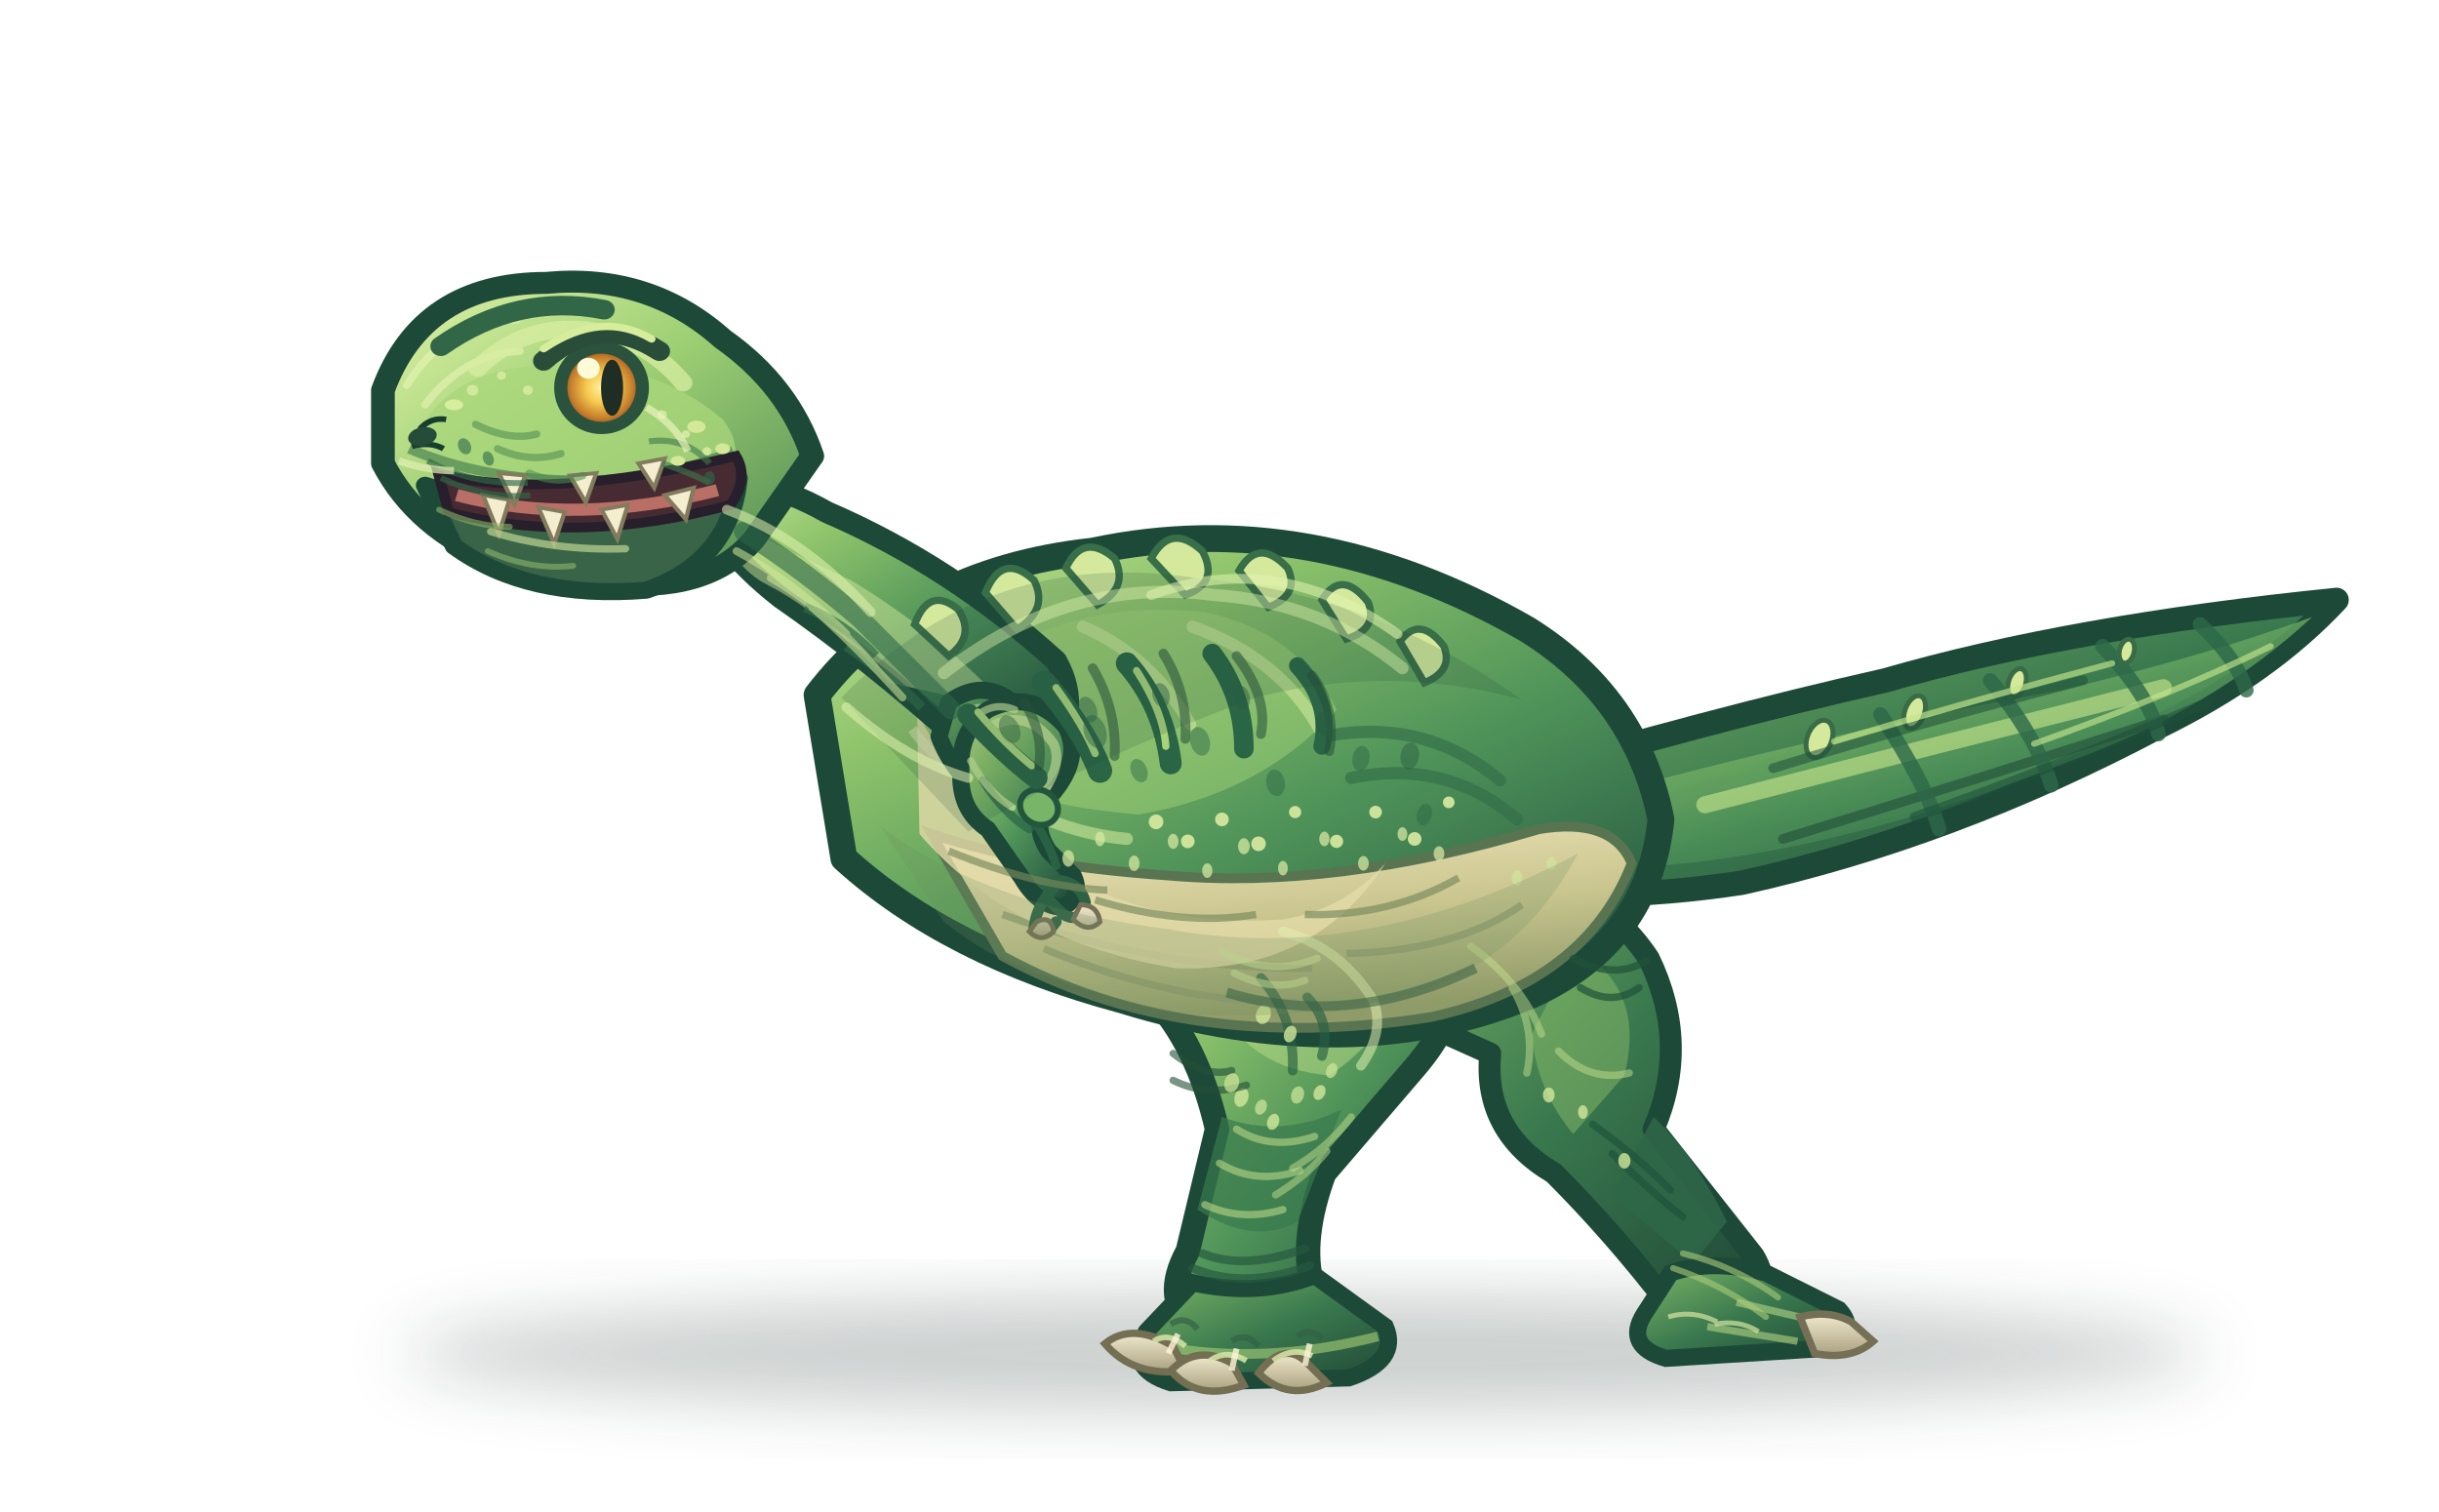
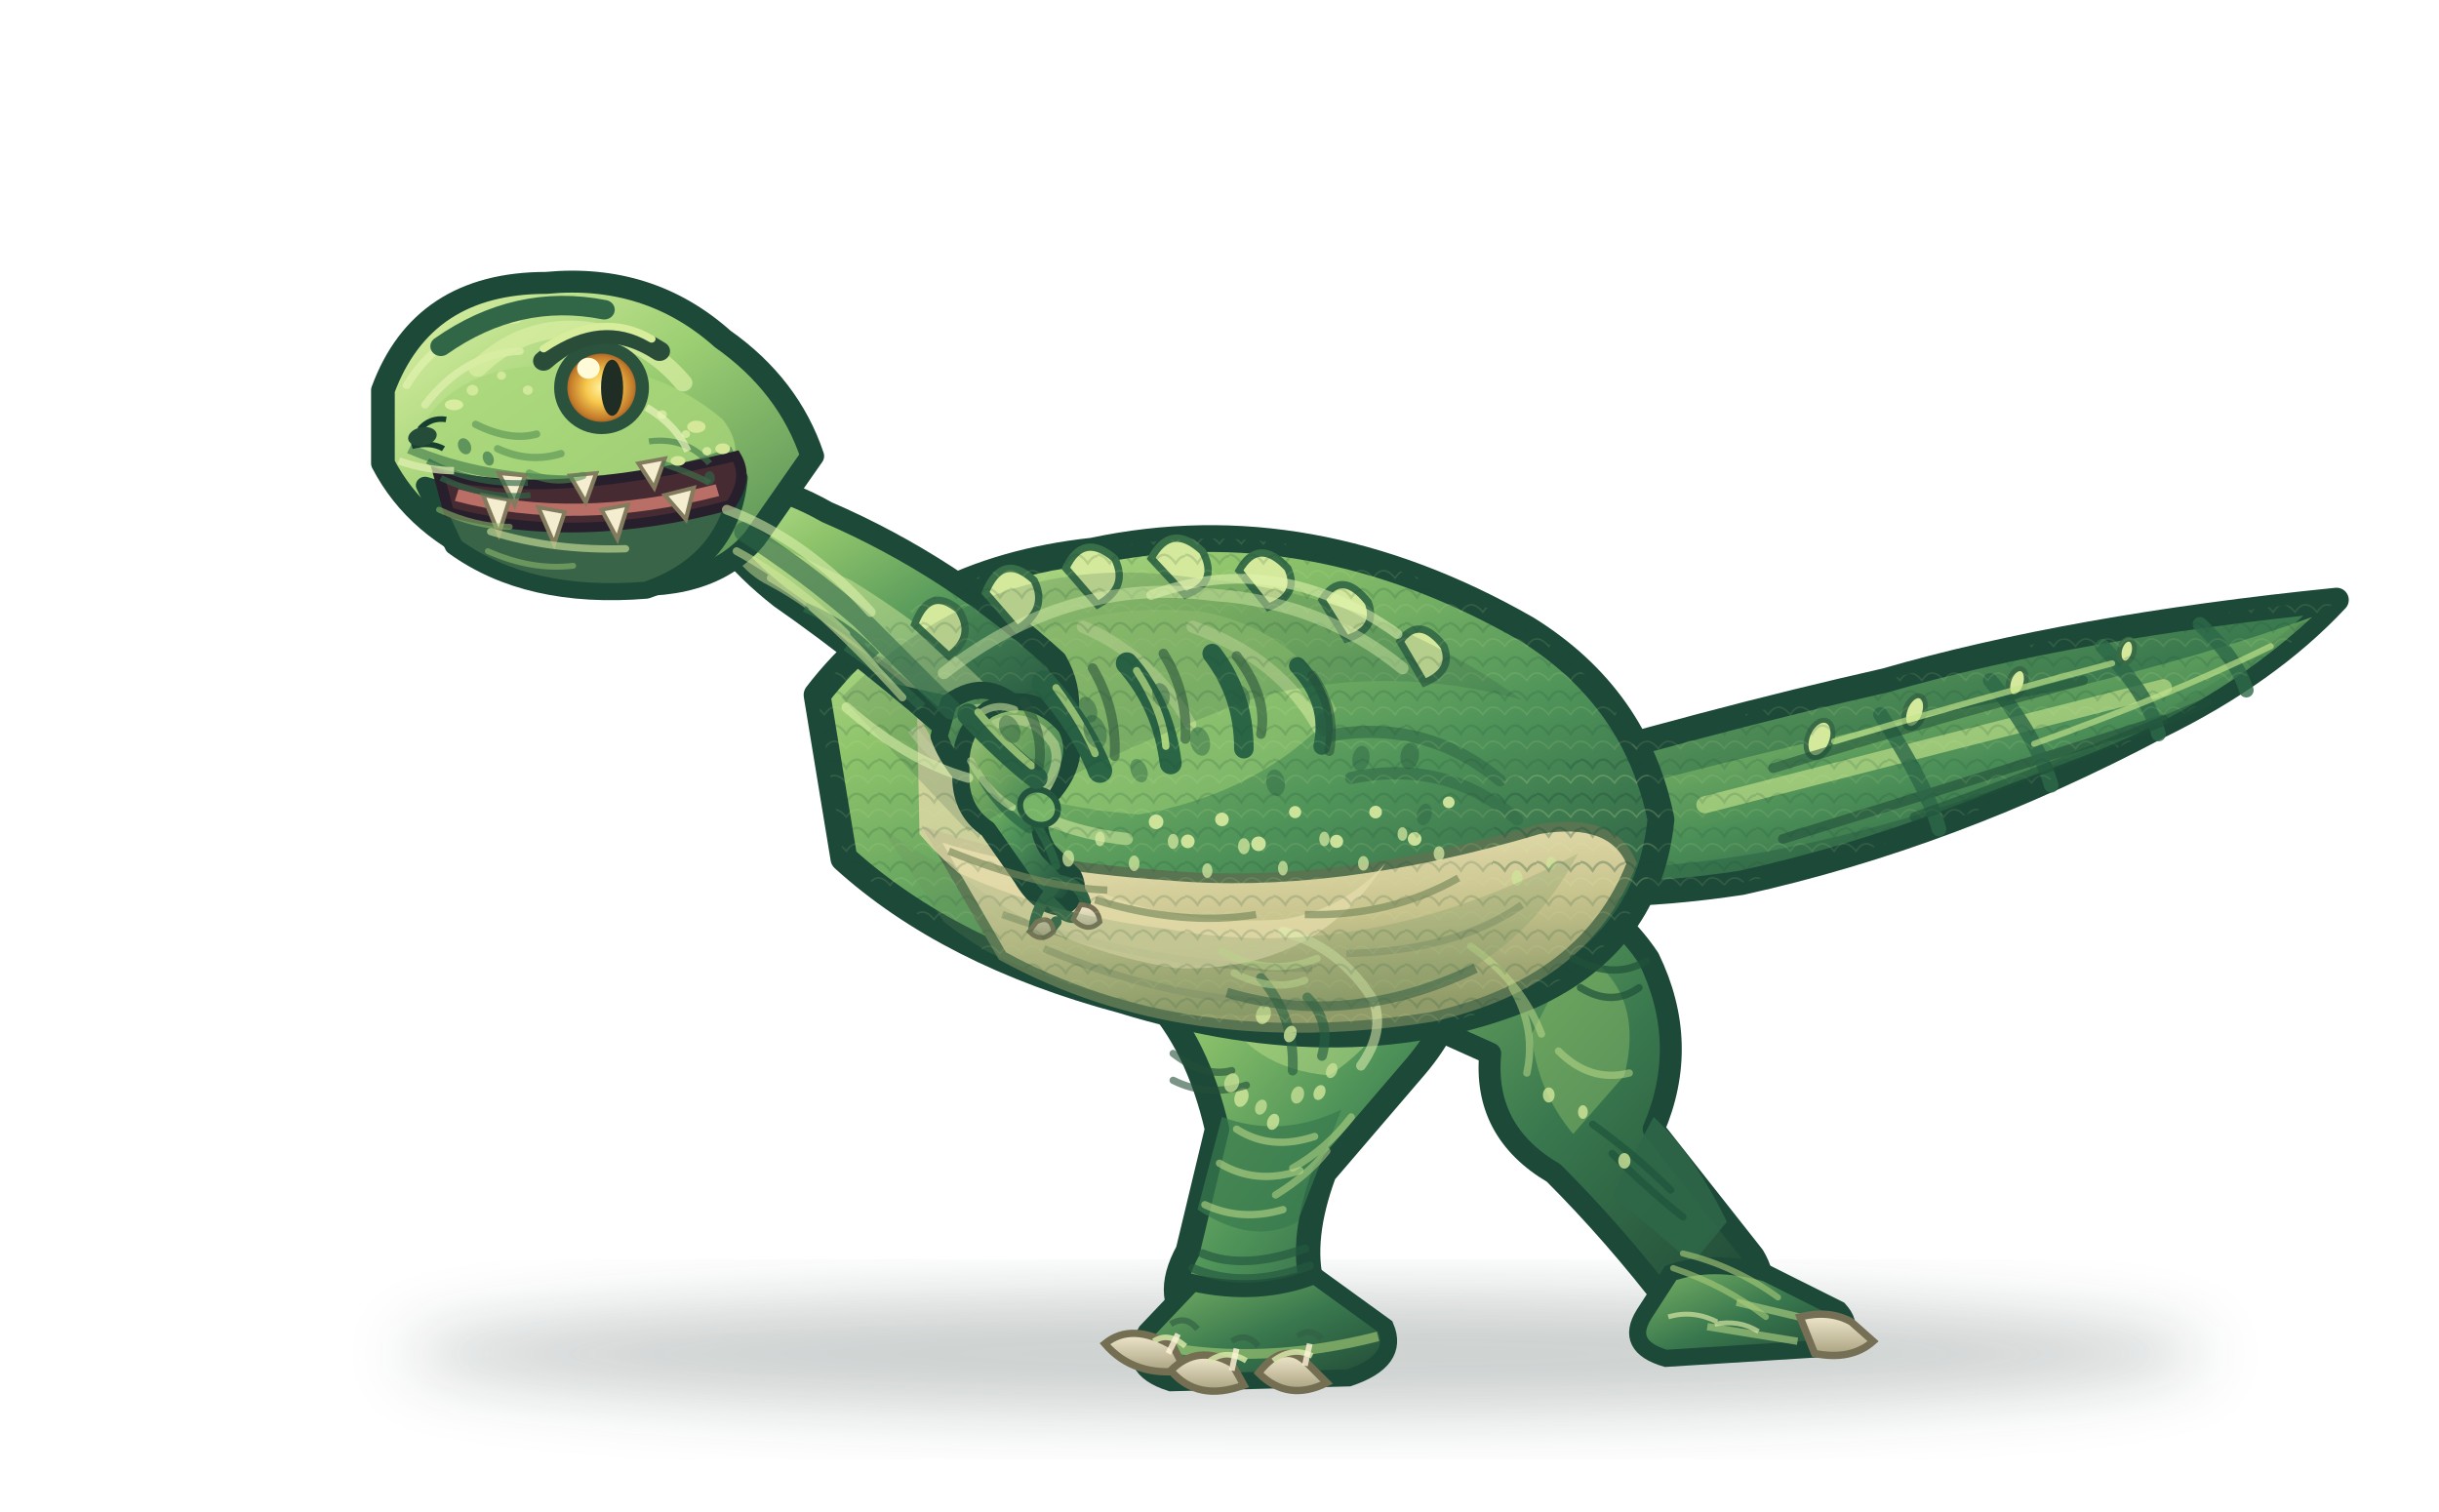
<svg xmlns="http://www.w3.org/2000/svg" viewBox="0 0 1000 620" role="img" aria-labelledby="title desc">
  <defs>
    <linearGradient id="hide" x1="0" y1="0" x2=".8" y2="1">
      <stop stop-color="#c8e99a" />
      <stop offset=".28" stop-color="#8fc46b" />
      <stop offset=".62" stop-color="#4f9359" />
      <stop offset="1" stop-color="#245440" />
    </linearGradient>
    <linearGradient id="hideDark" x1="0" y1="0" x2="1" y2="1">
      <stop stop-color="#7eb766" />
      <stop offset=".52" stop-color="#39784e" />
      <stop offset="1" stop-color="#204735" />
    </linearGradient>
    <linearGradient id="belly" x1="0" y1="0" x2=".3" y2="1">
      <stop stop-color="#f1e6bb" />
      <stop offset=".55" stop-color="#c9c58f" />
      <stop offset="1" stop-color="#8f9b68" />
    </linearGradient>
    <linearGradient id="face" x1="0" y1="0" x2="1" y2="1">
      <stop stop-color="#e2f4aa" />
      <stop offset=".45" stop-color="#9dcf73" />
      <stop offset="1" stop-color="#4d8752" />
    </linearGradient>
    <linearGradient id="claw" x1="0" y1="0" x2="0" y2="1">
      <stop stop-color="#f2e9ce" />
      <stop offset="1" stop-color="#a8a17f" />
    </linearGradient>
    <radialGradient id="amber">
      <stop stop-color="#fff2a5" />
      <stop offset=".38" stop-color="#f7c94d" />
      <stop offset=".78" stop-color="#c37a2a" />
      <stop offset="1" stop-color="#694525" />
    </radialGradient>
    <filter id="shadow" x="-20%" y="-30%" width="140%" height="170%">
      <feGaussianBlur stdDeviation="13" />
    </filter>
    <clipPath id="bodyClip">
      <path d="M335 285 Q374 234 448 226 Q537 207 626 258 Q671 286 681 336 Q676 386 628 408 Q554 439 460 410 Q389 391 346 352Z" />
+     </clipPath>
+     <pattern id="scaleTexture" width="18" height="14" patternUnits="userSpaceOnUse">
+       <path d="M-4 7 Q0 0 5 7 Q9 0 14 7 Q18 1 22 7" fill="none" stroke="#174a34" stroke-width="1" opacity=".26" />
+       <path d="M-4 13 Q0 7 5 13 Q9 7 14 13 Q18 7 22 13" fill="none" stroke="#d4e99b" stroke-width=".7" opacity=".2" />
+     </pattern>
+     <clipPath id="coeloTailClip">
+       <path d="M614 321 Q702 295 773 279 Q849 257 958 246 Q930 276 885 298 Q800 343 714 362 Q654 371 611 363Z" />
    </clipPath>
  </defs>
  <ellipse cx="535" cy="555" rx="370" ry="24" fill="#192b28" opacity=".22" filter="url(#shadow)" />
  <path d="M593 356 Q650 354 676 393 Q693 428 678 463 L719 515 Q728 530 713 537 L685 536 Q662 506 637 481 Q608 464 611 432 L562 410Z" fill="url(#hideDark)" stroke="#1d4938" stroke-width="9" stroke-linejoin="round" />
  <path d="M646 389 Q675 405 666 441 L645 465 Q630 447 628 424Z" fill="#8abd68" opacity=".48" />
  <path d="M678 458 Q695 474 708 501 L694 518 L661 490Z" fill="#2e6648" opacity=".9" />
  <path d="M685 522 Q702 516 724 522 L754 537 Q763 547 747 553 L683 557 Q666 552 674 539Z" fill="url(#hideDark)" stroke="#1d4938" stroke-width="7" />
  <path d="M712 534 L746 542 M700 544 L737 550" stroke="#b2d384" stroke-width="3" opacity=".6" />
  <path d="M738 540 Q750 537 759 542 L768 550 Q759 558 744 555Z" fill="url(#claw)" stroke="#756f55" stroke-width="3" />
  <path d="M614 321 Q702 295 773 279 Q849 257 958 246 Q930 276 885 298 Q800 343 714 362 Q654 371 611 363Z" fill="url(#hideDark)" stroke="#1d4938" stroke-width="10" stroke-linejoin="round" />
  <path d="M645 329 Q755 299 845 283 Q904 269 948 253 Q907 291 849 312 Q741 355 657 356Z" fill="url(#hide)" opacity=".82" />
  <path d="M699 330 Q796 305 887 282" fill="none" stroke="#c1e28b" stroke-width="7" stroke-linecap="round" opacity=".65" />
  <path d="M731 344 Q812 319 887 295" fill="none" stroke="#24533c" stroke-width="4" stroke-linecap="round" opacity=".65" />
  <path d="M771 293 Q790 322 795 340 M816 279 Q835 302 841 322 M862 265 Q881 285 885 301 M902 256 Q917 270 921 283" fill="none" stroke="#2c6847" stroke-width="6" stroke-linecap="round" opacity=".8" />
  <g fill="#d4e99b" stroke="#386b46" stroke-width="2">
    <ellipse cx="746" cy="303" rx="5" ry="8" transform="rotate(22 746 303)" />
    <ellipse cx="785" cy="292" rx="4" ry="7" transform="rotate(20 785 292)" />
    <ellipse cx="827" cy="280" rx="3.5" ry="6" transform="rotate(18 827 280)" />
    <ellipse cx="872" cy="267" rx="3" ry="5" transform="rotate(14 872 267)" />
  </g>
  <path d="M514 354 Q566 339 592 375 Q608 406 579 439 L543 481 Q533 508 538 527 Q540 543 523 548 L490 544 Q476 533 487 513 L499 463 Q491 428 472 408Z" fill="url(#hide)" stroke="#1d4938" stroke-width="10" stroke-linejoin="round" />
  <path d="M512 376 Q551 362 576 390 Q575 421 545 441 Q512 438 500 412Z" fill="#c0df8b" opacity=".47" />
  <path d="M501 458 Q525 467 550 455 L532 501 Q514 511 491 496Z" fill="#38794d" opacity=".7" />
  <path d="M489 526 Q516 532 539 523 L568 544 Q574 558 553 565 L480 567 Q461 561 470 546Z" fill="url(#hideDark)" stroke="#1d4938" stroke-width="7" />
  <path d="M476 552 Q518 560 565 548" fill="none" stroke="#a8ce78" stroke-width="4" opacity=".6" />
  <g fill="url(#claw)" stroke="#746e53" stroke-width="3">
    <path d="M481 552 Q464 542 453 551 Q465 565 486 562Z" />
    <path d="M505 559 Q491 551 480 562 Q491 575 510 568Z" />
    <path d="M535 558 Q526 550 516 563 Q528 575 544 567Z" />
  </g>
  <path d="M335 285 Q374 234 448 226 Q537 207 626 258 Q671 286 681 336 Q676 386 628 408 Q554 439 460 410 Q389 391 346 352Z" fill="url(#hide)" stroke="#1d4938" stroke-width="11" stroke-linejoin="round" />
  <path d="M382 342 Q420 355 479 359 Q547 365 631 340 Q661 335 669 354 Q650 403 587 417 Q486 433 411 392Z" fill="url(#belly)" stroke="#597451" stroke-width="4" />
  <path d="M411 375 Q476 398 538 397 M428 389 Q483 412 533 411 M552 391 Q597 390 624 371" fill="none" stroke="#8f996d" stroke-width="3" opacity=".7" />
  <path d="M386 288 Q427 244 494 251 Q532 259 548 291 Q518 325 467 334 Q416 330 382 310Z" fill="#a9d77b" opacity=".45" />
  <path d="M444 257 Q472 269 488 297 M489 257 Q525 270 541 299 M397 318 Q429 341 462 344" fill="none" stroke="#d1e99c" stroke-width="5" stroke-linecap="round" opacity=".58" />
  <path d="M543 302 Q584 294 615 320 M554 319 Q593 311 622 336" fill="none" stroke="#326d48" stroke-width="5" stroke-linecap="round" opacity=".65" />
  <path d="M376 292 Q391 322 424 350 Q465 381 526 377 Q551 373 568 354 Q539 399 482 397 Q415 386 377 342Z" fill="#e4dba9" opacity=".8" />
  <path d="M394 304 Q356 270 320 245 Q292 223 285 200 Q309 193 339 210 Q390 232 433 271 Q445 292 428 314Z" fill="url(#hide)" stroke="#1d4938" stroke-width="9" stroke-linejoin="round" />
  <path d="M365 280 Q338 252 315 240 Q299 232 294 211 Q323 226 349 238 Q387 261 414 291Z" fill="#d0e99a" opacity=".48" />
  <path d="M330 249 Q347 256 359 269 M347 265 Q366 278 378 290" stroke="#2e6947" stroke-width="4" fill="none" opacity=".7" />
  <path d="M374 299 Q389 320 416 326" stroke="#e2e9b5" stroke-width="4" fill="none" opacity=".55" />
  <g transform="translate(238 180) scale(1.08 1) translate(-238 -180)">
    <path d="M163 160 Q178 116 225 116 Q264 112 292 139 Q317 158 326 187 L304 221 Q286 244 247 239 L206 230 Q176 217 163 190Z" fill="url(#face)" stroke="#1d4938" stroke-width="9" stroke-linejoin="round" />
    <path d="M180 171 Q195 149 229 150 Q266 148 292 172 Q303 187 289 202 Q261 218 219 212 L184 198Z" fill="#a9d77b" opacity=".75" />
    <path d="M173 184 Q201 197 238 197 Q269 197 296 185" fill="none" stroke="#3e764b" stroke-width="4" opacity=".6" />
    <path d="M179 199 Q227 215 298 196 Q295 230 263 242 Q218 246 190 224Z" fill="#3a6447" stroke="#1d4938" stroke-width="7" stroke-linejoin="round" />
    <path d="M184 194 Q224 206 297 187 Q302 196 295 207 Q237 224 188 210Z" fill="#462b32" stroke="#271f2b" stroke-width="4" />
    <path d="M191 203 Q236 216 290 201" fill="none" stroke="#d77f73" stroke-width="5" opacity=".8" />
    <g fill="#f4edcf" stroke="#827b5e" stroke-width="1.6">
      <path d="M201 203 L211 205 L207 219Z" />
      <path d="M222 208 L232 210 L228 223Z" />
      <path d="M246 209 L256 207 L252 221Z" />
      <path d="M270 203 L281 200 L278 213Z" />
      <path d="M207 194 L217 195 L213 207Z" />
      <path d="M234 195 L244 194 L240 206Z" />
      <path d="M260 190 L270 188 L266 200Z" />
    </g>
    <path d="M172 158 Q186 133 214 131 M179 166 Q194 145 215 144" fill="none" stroke="#e4f3b0" stroke-width="3" stroke-linecap="round" opacity=".64" />
    <path d="M180 189 Q197 199 218 198 M185 196 Q203 205 219 203" fill="none" stroke="#2e6946" stroke-width="2.4" opacity=".65" />
    <path d="M264 181 Q278 179 287 190 M269 190 Q280 194 287 198" fill="none" stroke="#3f784b" stroke-width="2.5" opacity=".6" />
    <path d="M204 218 Q228 226 255 225" fill="none" stroke="#d5e8a0" stroke-width="3" stroke-linecap="round" opacity=".6" />
    <path d="M177 176 Q181 171 187 172 M174 183 Q181 181 186 184" fill="none" stroke="#173f30" stroke-width="2.3" />
    <g fill="#d8eca1" opacity=".85">
      <circle cx="197" cy="160" r="2.2" />
      <circle cx="208" cy="154" r="1.7" />
      <circle cx="218" cy="160" r="1.9" />
      <circle cx="226" cy="149" r="1.5" />
      <circle cx="269" cy="170" r="1.8" />
      <circle cx="278" cy="178" r="1.6" />
      <circle cx="286" cy="185" r="1.7" />
    </g>
    <g fill="#2d6947" opacity=".6">
      <ellipse cx="194" cy="183" rx="2.4" ry="3.4" transform="rotate(-20 194 183)" />
      <ellipse cx="203" cy="188" rx="2" ry="3" transform="rotate(-18 203 188)" />
      <ellipse cx="287" cy="196" rx="2" ry="2.8" />
    </g>
    <path d="M199 151 Q221 128 252 138 Q267 144 277 157" fill="none" stroke="#d8eda2" stroke-width="7" stroke-linecap="round" opacity=".75" />
    <path d="M185 142 Q214 120 247 127" fill="none" stroke="#316747" stroke-width="8" stroke-linecap="round" />
    <ellipse cx="246" cy="159" rx="15.5" ry="16.5" fill="url(#amber)" stroke="#2a523d" stroke-width="5" />
    <ellipse cx="250" cy="159" rx="4.2" ry="11.5" fill="#202d25" />
    <ellipse cx="241" cy="151" rx="4.3" ry="4.3" fill="#fffbd8" />
    <path d="M224 148 Q245 128 268 144" fill="none" stroke="#294d39" stroke-width="8" stroke-linecap="round" />
    <path d="M224 143 Q246 127 265 139" fill="none" stroke="#d7ed9c" stroke-width="3" stroke-linecap="round" />
    <ellipse cx="178" cy="179" rx="5.5" ry="3.8" fill="#244c39" transform="rotate(-14 178 179)" />
    <ellipse cx="190" cy="166" rx="3.5" ry="2.2" fill="#d9eda1" />
    <path d="M169 189 Q180 193 190 193" stroke="#e3f0b3" stroke-width="3" fill="none" opacity=".7" />
    <g fill="#d5e89a">
      <ellipse cx="282" cy="175" rx="3.5" ry="2.5" />
      <ellipse cx="292" cy="184" rx="2.8" ry="2.2" />
      <ellipse cx="275" cy="189" rx="2.8" ry="2" />
    </g>
  </g>
  <path d="M389 288 Q406 276 420 293 Q428 306 418 321 L406 328 Q391 318 385 302Z" fill="url(#hideDark)" stroke="#1d4938" stroke-width="7" stroke-linejoin="round" />
  <path d="M397 292 Q407 287 414 300" fill="none" stroke="#c7e69a" stroke-width="4" stroke-linecap="round" opacity=".7" />
  <path d="M405 291 Q423 282 437 298 Q444 311 431 326 Q422 337 430 349 L440 359 Q444 367 436 372 Q426 372 419 360 L405 340 Q393 332 394 316 Q393 300 405 291Z" fill="url(#hide)" stroke="#1d4938" stroke-width="7" stroke-linejoin="round" />
  <path d="M408 297 Q422 291 432 305 Q436 314 426 327" fill="none" stroke="#d4eda0" stroke-width="4" stroke-linecap="round" opacity=".7" />
  <path d="M403 320 Q411 333 422 340 M421 332 Q430 345 433 355" fill="none" stroke="#2d6947" stroke-width="3.5" stroke-linecap="round" opacity=".78" />
  <ellipse cx="426" cy="331" rx="8" ry="7" transform="rotate(30 426 331)" fill="#78b568" stroke="#24563e" stroke-width="2.5" />
  <path d="M434 361 Q443 362 445 370 Q443 379 436 375 L429 368Z M431 365 Q425 372 424 380 Q428 385 433 378" fill="none" stroke="#2d6245" stroke-width="4.5" stroke-linecap="round" />
  <path d="M443 371 Q450 371 451 378 Q446 383 440 377Z M425 378 Q431 375 432 382 Q427 387 422 382Z" fill="url(#claw)" stroke="#756f55" stroke-width="2" />
  <path d="M398 296 Q406 287 416 291 M398 312 Q405 325 415 331" fill="none" stroke="#d4eda0" stroke-width="3" stroke-linecap="round" opacity=".65" />
  <g fill="#d4e99b" stroke="#386e48" stroke-width="3">
    <path d="M375 256 Q381 240 393 250 Q400 261 389 269Z" />
    <path d="M404 243 Q411 226 424 238 Q430 250 417 258Z" />
    <path d="M437 233 Q444 218 457 229 Q463 241 450 248Z" />
    <path d="M472 229 Q480 214 493 226 Q500 239 486 244Z" />
    <path d="M508 234 Q516 220 528 233 Q533 244 520 249Z" />
    <path d="M542 246 Q550 233 561 247 Q565 258 552 262Z" />
    <path d="M574 263 Q582 252 592 265 Q596 275 584 280Z" />
  </g>
  <g fill="none" stroke-linecap="round">
    <path d="M397 293 Q412 309 425 319" stroke="#2b6545" stroke-width="9" />
    <path d="M428 280 Q444 298 451 316" stroke="#2a6545" stroke-width="10" />
    <path d="M462 272 Q477 289 480 313" stroke="#2a6545" stroke-width="9" />
    <path d="M497 268 Q510 285 510 307" stroke="#2a6545" stroke-width="8" />
    <path d="M532 273 Q546 288 542 306" stroke="#2a6545" stroke-width="7" />
    <path d="M401 292 Q412 305 423 314" stroke="#a8d37b" stroke-width="3" />
    <path d="M433 282 Q444 297 449 309" stroke="#a8d37b" stroke-width="3" />
    <path d="M466 275 Q477 292 478 306" stroke="#a8d37b" stroke-width="3" />
  </g>
  <g fill="#d7e99f" opacity=".92">
    <circle cx="474" cy="337" r="3" />
    <circle cx="487" cy="345" r="2.8" />
    <circle cx="501" cy="336" r="2.8" />
    <circle cx="516" cy="346" r="3" />
    <circle cx="531" cy="333" r="2.5" />
    <circle cx="548" cy="345" r="2.7" />
    <circle cx="564" cy="333" r="2.6" />
    <circle cx="580" cy="344" r="2.8" />
    <circle cx="594" cy="329" r="2.4" />
  </g>
  <g fill="none" stroke-linecap="round" stroke-linejoin="round">
    <path d="M526 382 Q549 388 563 410 Q568 423 558 437" stroke="#e1efae" stroke-width="4" opacity=".55" />
    <path d="M517 401 Q531 417 530 439 M536 409 Q546 419 542 433" stroke="#275f42" stroke-width="4" opacity=".65" />
    <path d="M507 463 Q521 472 539 466 M500 477 Q515 486 533 480 M494 494 Q509 501 526 496" stroke="#c6e08d" stroke-width="3" opacity=".54" />
    <path d="M493 514 Q510 521 535 512 M489 520 Q510 529 537 519" stroke="#24593f" stroke-width="3.5" opacity=".68" />
    <path d="M603 388 Q624 403 632 424 M620 405 Q630 422 626 440 M639 431 Q652 444 668 440" stroke="#c7e28e" stroke-width="3" opacity=".48" />
    <path d="M653 461 Q671 474 685 488 M661 473 Q676 488 690 499" stroke="#1e543a" stroke-width="3" opacity=".7" />
    <path d="M690 514 Q711 519 729 532 M686 520 Q707 527 724 540" stroke="#a9cc78" stroke-width="2.5" opacity=".6" />
  </g>
  <g fill="#d5e99c" opacity=".78">
    <ellipse cx="518" cy="416" rx="3" ry="4" transform="rotate(18 518 416)" />
    <ellipse cx="529" cy="424" rx="2.5" ry="3.5" transform="rotate(20 529 424)" />
    <ellipse cx="509" cy="450" rx="2.8" ry="4" transform="rotate(18 509 450)" />
    <ellipse cx="522" cy="460" rx="2.4" ry="3.4" transform="rotate(20 522 460)" />
    <ellipse cx="541" cy="448" rx="2.3" ry="3.2" transform="rotate(25 541 448)" />
    <ellipse cx="635" cy="449" rx="2.4" ry="3.1" />
    <ellipse cx="649" cy="456" rx="2" ry="2.8" />
    <ellipse cx="666" cy="476" rx="2.5" ry="3.2" />
  </g>
  <path d="M473 550 Q479 546 486 552 M496 558 Q503 553 511 558 M522 558 Q530 552 538 556" fill="none" stroke="#d7e6a8" stroke-width="2.3" opacity=".85" />
  <path d="M684 540 Q694 537 704 542 M703 543 Q713 541 721 546" fill="none" stroke="#d1e2a0" stroke-width="2" opacity=".72" />
  <path d="M480 543 Q486 539 491 545 M505 550 Q511 546 516 552 M532 548 Q537 544 542 549" fill="none" stroke="#315f43" stroke-width="2.5" opacity=".65" />
  <g fill="#2b6545" opacity=".46">
    <ellipse cx="449" cy="300" rx="4.5" ry="7" transform="rotate(-18 449 300)" />
    <ellipse cx="467" cy="316" rx="3.3" ry="5" transform="rotate(-22 467 316)" />
    <ellipse cx="492" cy="304" rx="4" ry="6" transform="rotate(-15 492 304)" />
    <ellipse cx="523" cy="321" rx="3.8" ry="5.5" transform="rotate(-10 523 321)" />
    <ellipse cx="558" cy="311" rx="3.5" ry="5.2" transform="rotate(10 558 311)" />
    <ellipse cx="584" cy="334" rx="3" ry="4.5" transform="rotate(15 584 334)" />
  </g>
  <g fill="none" stroke-linecap="round">
    <path d="M501 390 Q520 401 540 393 M506 399 Q522 407 535 402" stroke="#d1e69a" stroke-width="3" opacity=".54" />
    <path d="M481 432 Q494 442 505 439 M481 443 Q495 450 511 445" stroke="#224f39" stroke-width="3" opacity=".6" />
    <path d="M530 479 Q544 471 554 458 M523 490 Q536 482 544 472" stroke="#c2de8b" stroke-width="3" opacity=".5" />
    <path d="M645 393 Q662 402 675 394 M648 405 Q661 413 672 405" stroke="#1f5139" stroke-width="3" opacity=".7" />
    <path d="M180 209 Q195 216 209 216 M200 226 Q218 234 235 232" stroke="#91bd6d" stroke-width="2.4" opacity=".55" />
  </g>
  <g fill="#cfe59a" opacity=".72">
    <ellipse cx="505" cy="444" rx="3" ry="4" transform="rotate(16 505 444)" />
    <ellipse cx="517" cy="454" rx="2.3" ry="3.2" transform="rotate(22 517 454)" />
    <ellipse cx="532" cy="449" rx="2.6" ry="3.6" transform="rotate(17 532 449)" />
    <ellipse cx="546" cy="439" rx="2.2" ry="3.2" transform="rotate(22 546 439)" />
    <ellipse cx="622" cy="360" rx="2.2" ry="3.2" />
    <ellipse cx="636" cy="354" rx="2" ry="2.7" />
  </g>
+   <rect x="330" y="215" width="360" height="230" fill="url(#scaleTexture)" clip-path="url(#bodyClip)" opacity=".62" />
+   <rect x="610" y="240" width="360" height="145" fill="url(#scaleTexture)" clip-path="url(#coeloTailClip)" opacity=".58" />
  <g clip-path="url(#bodyClip)">
    <path d="M345 286 Q405 224 490 237 Q563 243 624 287 Q570 272 515 286 Q447 311 397 341Z" fill="#204a39" opacity=".17" />
    <path d="M361 339 Q406 372 479 381 Q560 396 647 350 Q620 401 564 411 Q455 431 387 378Z" fill="#6a8e5c" opacity=".22" />
    <path d="M387 276 Q438 236 498 244 Q542 247 575 274" fill="none" stroke="#e0f2ae" stroke-width="5" stroke-linecap="round" opacity=".42" />
    <path d="M389 349 Q426 364 454 365 M449 369 Q485 380 515 375 M535 375 Q570 376 598 360" fill="none" stroke="#77885a" stroke-width="3" opacity=".65" />
    <path d="M420 288 Q428 301 426 314 M448 274 Q458 291 457 310 M477 268 Q487 284 486 303 M507 269 Q520 286 517 301 M538 277 Q548 291 545 308" fill="none" stroke="#244f39" stroke-width="4" stroke-linecap="round" opacity=".55" />
    <g fill="#d8eaa2" opacity=".72">
      <ellipse cx="438" cy="352" rx="2.4" ry="3.4" />
      <ellipse cx="451" cy="344" rx="2" ry="3" />
      <ellipse cx="465" cy="354" rx="2.2" ry="3.2" />
      <ellipse cx="481" cy="345" rx="2.2" ry="3.1" />
      <ellipse cx="495" cy="357" rx="2.1" ry="3" />
      <ellipse cx="510" cy="347" rx="2.4" ry="3.3" />
      <ellipse cx="526" cy="356" rx="2" ry="3" />
      <ellipse cx="543" cy="344" rx="2.1" ry="3" />
      <ellipse cx="559" cy="354" rx="2.2" ry="3" />
      <ellipse cx="575" cy="342" rx="2" ry="2.8" />
      <ellipse cx="590" cy="350" rx="2.2" ry="3" />
    </g>
    <g fill="#275c40" opacity=".45">
      <ellipse cx="414" cy="299" rx="4" ry="6" transform="rotate(-25 414 299)" />
      <ellipse cx="446" cy="291" rx="3.6" ry="5.5" transform="rotate(-22 446 291)" />
      <ellipse cx="476" cy="285" rx="3.5" ry="5" transform="rotate(-16 476 285)" />
      <ellipse cx="509" cy="286" rx="3.4" ry="5" transform="rotate(-14 509 286)" />
      <ellipse cx="543" cy="297" rx="3.5" ry="5" transform="rotate(-10 543 297)" />
      <ellipse cx="578" cy="310" rx="3.8" ry="5.5" transform="rotate(9 578 310)" />
    </g>
  </g>
  <path d="M305 218 Q330 234 353 254 Q371 272 390 291" fill="none" stroke="#2b6446" stroke-width="8" stroke-linecap="round" opacity=".58" />
  <path d="M302 226 Q326 239 347 260 M316 237 Q340 251 359 274 M333 249 Q351 265 370 286" fill="none" stroke="#d3e99a" stroke-width="3.2" stroke-linecap="round" opacity=".55" />
  <path d="M727 315 Q792 295 854 279 M785 335 Q842 315 905 288" fill="none" stroke="#1e4e39" stroke-width="4" opacity=".55" stroke-linecap="round" />
  <path d="M752 304 Q813 286 866 272 M834 305 Q890 285 931 265" fill="none" stroke="#c3e58c" stroke-width="2.5" opacity=".65" stroke-linecap="round" />
  <path d="M195 174 Q209 181 220 178 M204 184 Q217 190 230 186 M217 194 Q228 199 239 195" fill="none" stroke="#4f8951" stroke-width="3" stroke-linecap="round" opacity=".55" />
  <path d="M265 167 Q277 174 282 185" fill="none" stroke="#eff6c0" stroke-width="3" opacity=".65" />
  <path d="M298 209 Q330 221 357 251 M347 290 Q372 312 397 319 M472 244 Q524 225 573 260" fill="none" stroke="#e2f4ae" stroke-width="4" stroke-linecap="round" opacity=".55" />
  <path d="M503 407 Q553 422 605 397" fill="none" stroke="#345f43" stroke-width="4" opacity=".55" />
  <path d="M483 547 L479 555 M507 553 L505 562 M537 551 L535 560" stroke="#fff4d8" stroke-width="2.4" opacity=".8" />
</svg>
